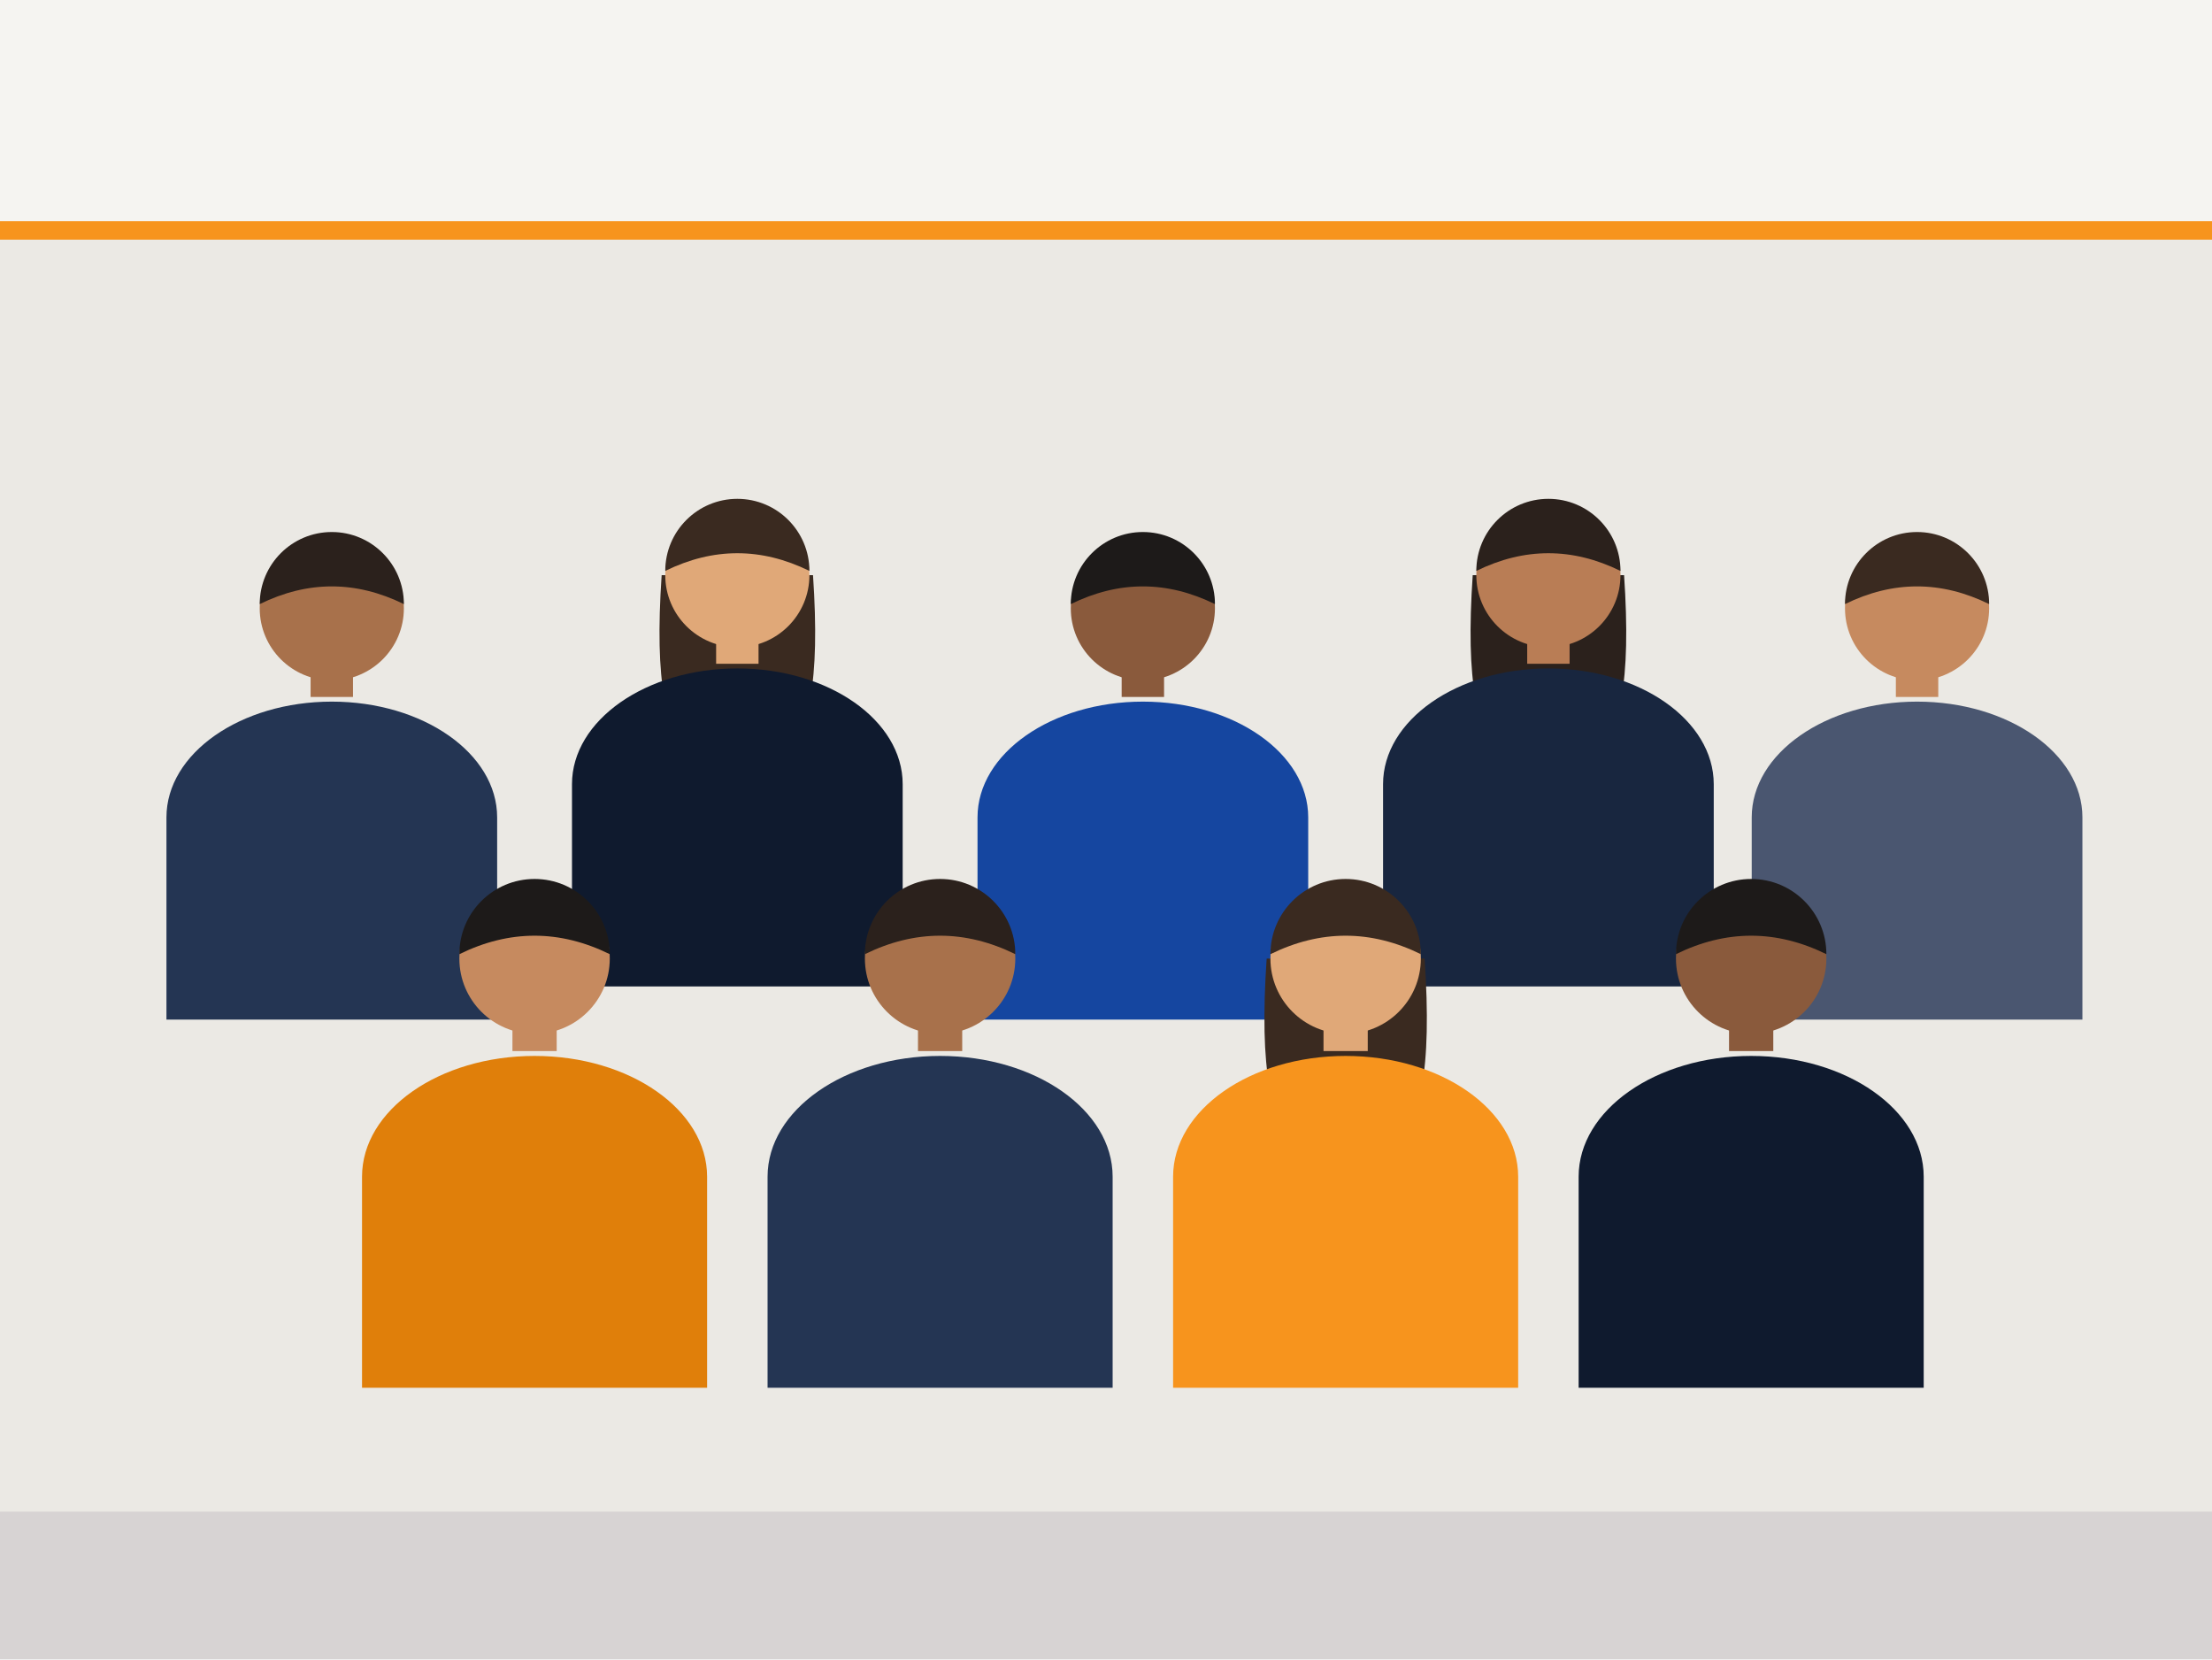
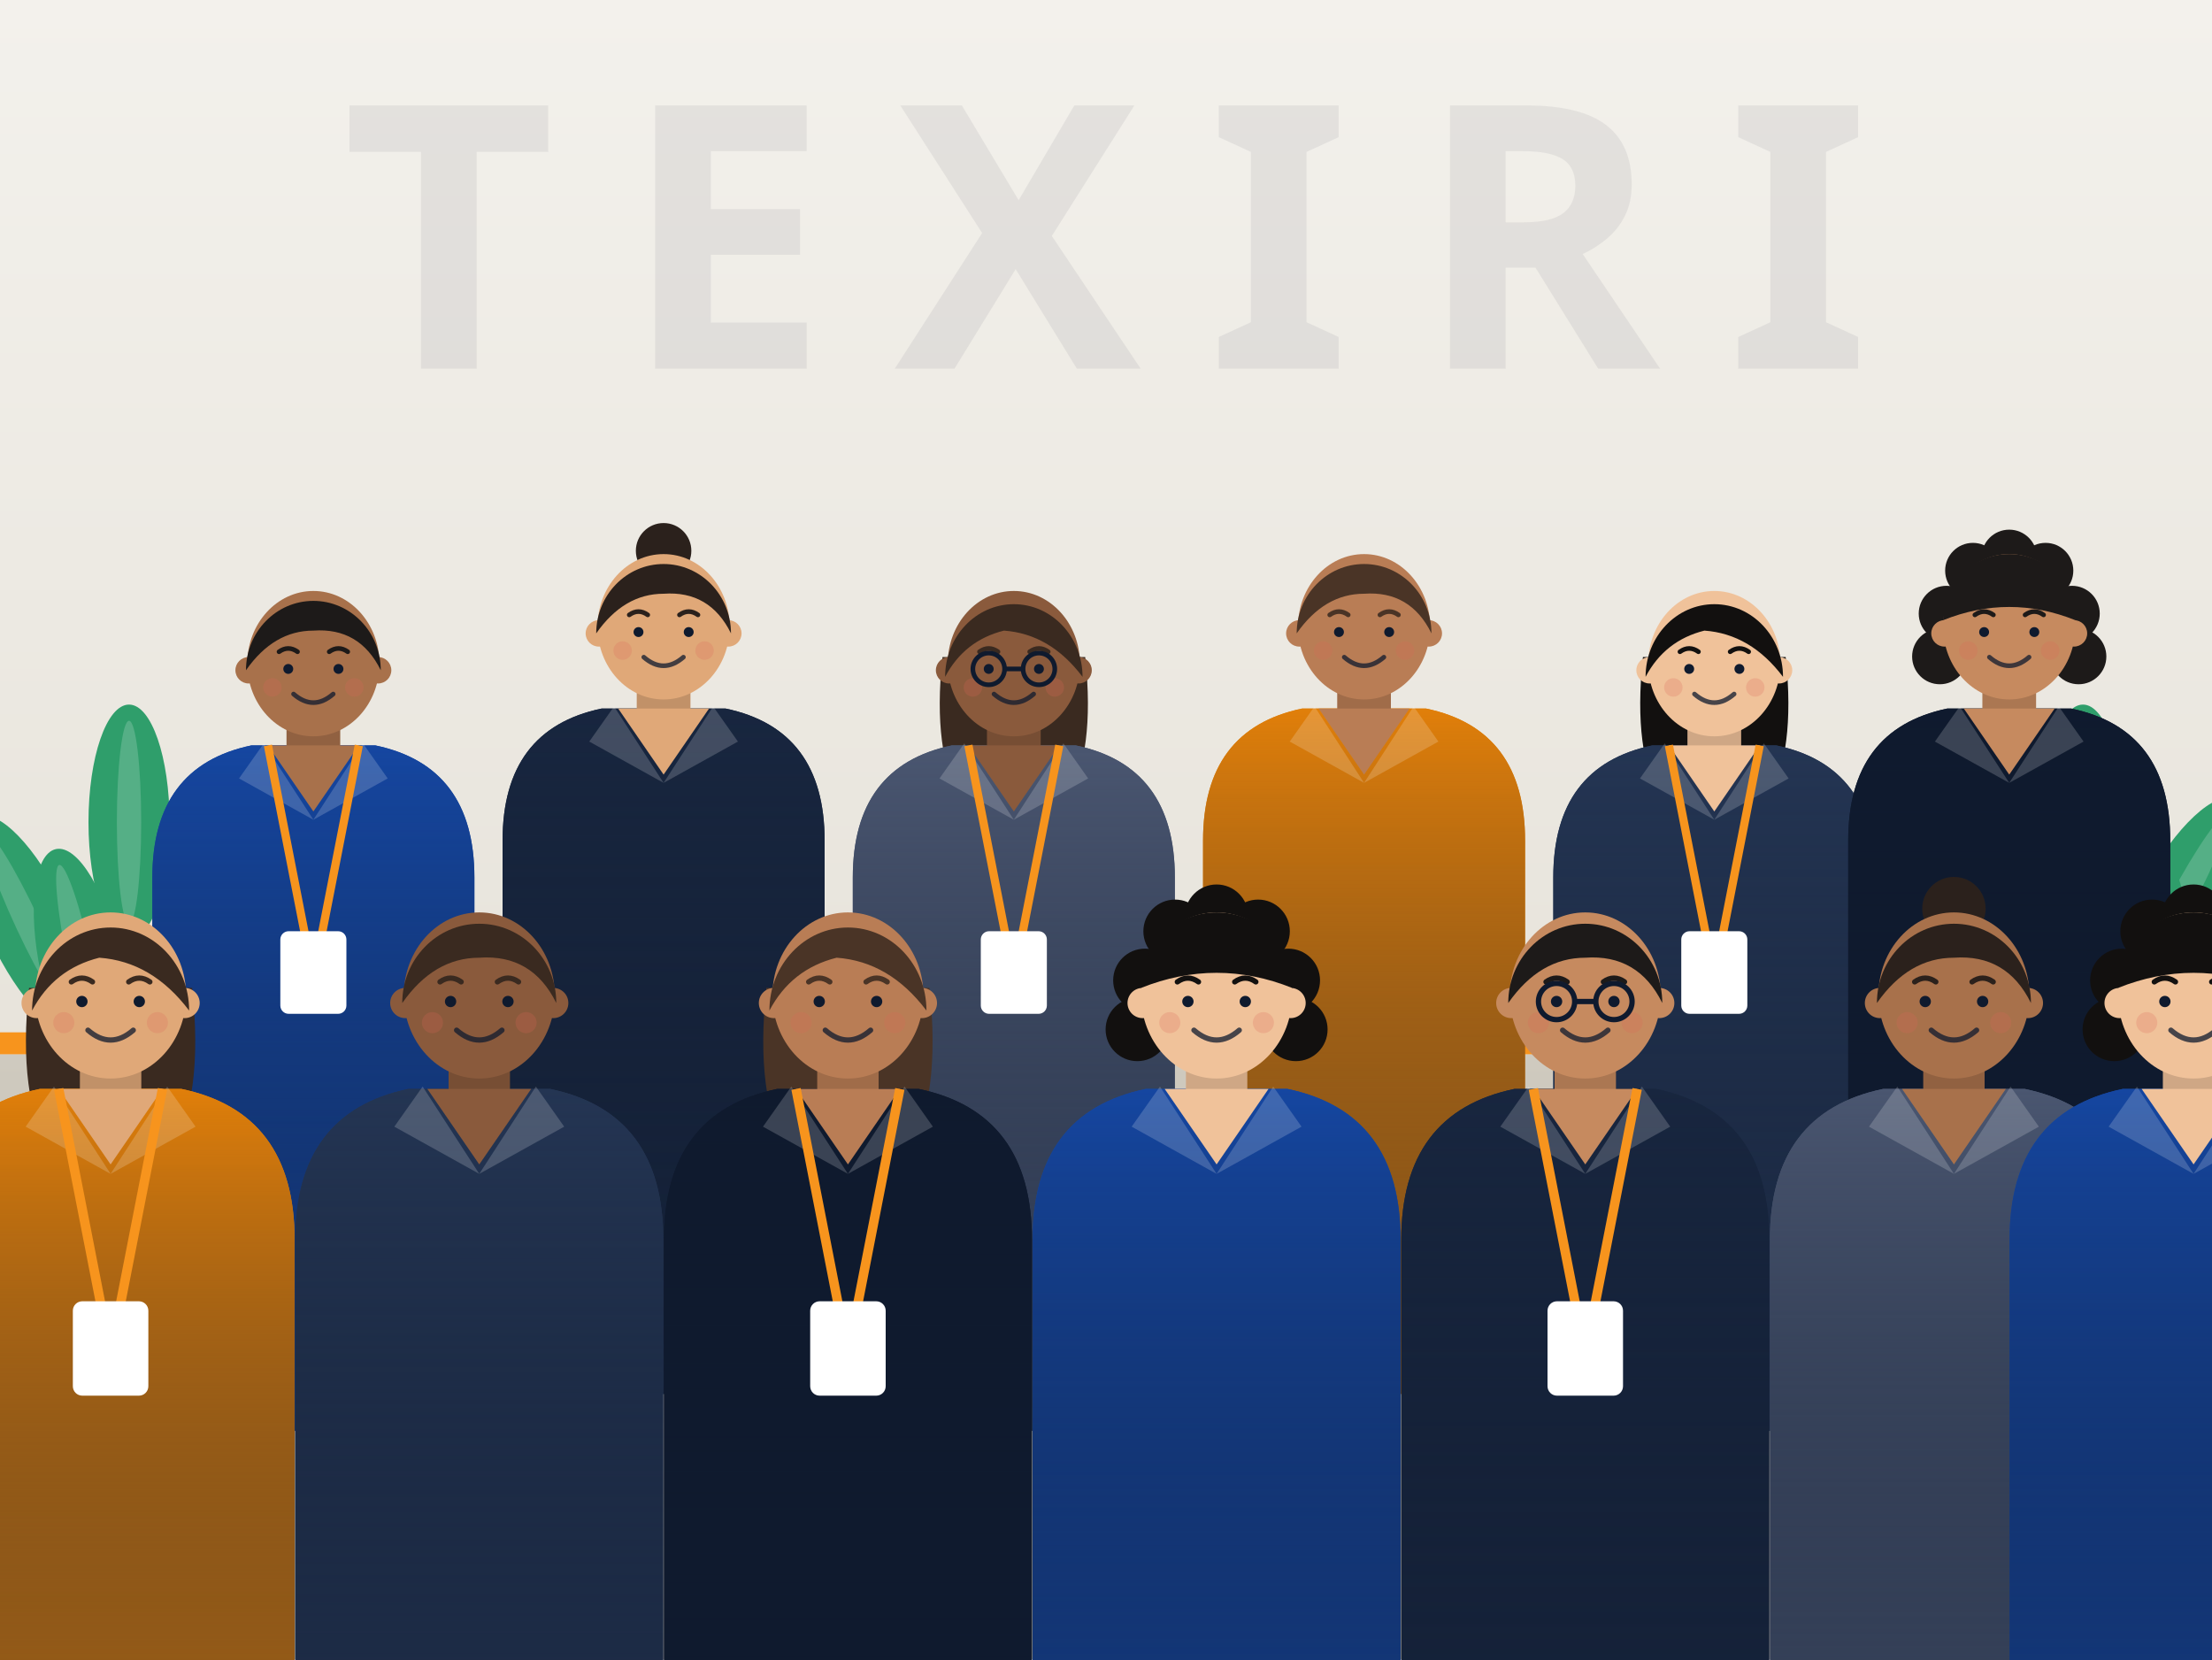
<svg xmlns="http://www.w3.org/2000/svg" viewBox="0 0 1200 900" width="1200" height="900">
-   <rect width="1200" height="900" fill="#ebe9e4" />
-   <rect x="0" y="0" width="1200" height="120" fill="#f5f4f1" />
-   <rect x="0" y="120" width="1200" height="10" fill="#f7941d" />
-   <path d="M90.3,553.1 V443.39 A89.7,62.79 0 0 1 269.7,443.39 V553.1 Z" fill="#243553" />
-   <rect x="168.5" y="357.37" width="23" height="20.7" fill="#a8714b" />
-   <circle cx="180" cy="330" r="39.1" fill="#a8714b" />
-   <path d="M140.9,327.7 A39.1,39.1 0 0 1 219.1,327.7 Q180,308.495 140.9,327.7 Z" fill="#2b211c" />
-   <path d="M358.945,312 Q353.08,398.02 376.54,405.84 L423.46,405.84 Q446.92,398.02 441.055,312 Z" fill="#3a2a20" />
-   <path d="M310.3,535.1 V425.39 A89.7,62.79 0 0 1 489.7,425.39 V535.1 Z" fill="#0f1a2e" />
-   <rect x="388.5" y="339.37" width="23" height="20.7" fill="#e0a878" />
-   <circle cx="400" cy="312" r="39.1" fill="#e0a878" />
-   <path d="M360.9,309.7 A39.1,39.1 0 0 1 439.1,309.7 Q400,290.495 360.9,309.7 Z" fill="#3a2a20" />
-   <path d="M530.3,553.1 V443.39 A89.7,62.79 0 0 1 709.7,443.39 V553.1 Z" fill="#1546a0" />
-   <rect x="608.5" y="357.37" width="23" height="20.7" fill="#8a5a3c" />
-   <circle cx="620" cy="330" r="39.1" fill="#8a5a3c" />
-   <path d="M580.9,327.7 A39.1,39.1 0 0 1 659.1,327.7 Q620,308.495 580.9,327.7 Z" fill="#1d1a19" />
-   <path d="M798.945,312 Q793.08,398.02 816.54,405.84 L863.46,405.84 Q886.92,398.02 881.055,312 Z" fill="#2b211c" />
-   <path d="M750.3,535.1 V425.39 A89.7,62.79 0 0 1 929.7,425.39 V535.1 Z" fill="#18263f" />
-   <rect x="828.5" y="339.37" width="23" height="20.7" fill="#b97d55" />
-   <circle cx="840" cy="312" r="39.1" fill="#b97d55" />
-   <path d="M800.9,309.7 A39.1,39.1 0 0 1 879.1,309.7 Q840,290.495 800.9,309.7 Z" fill="#2b211c" />
-   <path d="M950.3,553.1 V443.39 A89.7,62.79 0 0 1 1129.7,443.39 V553.1 Z" fill="#4a5670" />
-   <rect x="1028.5" y="357.37" width="23" height="20.7" fill="#c68a5f" />
-   <circle cx="1040" cy="330" r="39.1" fill="#c68a5f" />
-   <path d="M1000.9,327.7 A39.1,39.1 0 0 1 1079.1,327.7 Q1040,308.495 1000.9,327.7 Z" fill="#3a2a20" />
-   <path d="M196.4,752.8 V638.32 A93.6,65.52 0 0 1 383.6,638.32 V752.8 Z" fill="#e07f0a" />
-   <rect x="278" y="548.56" width="24" height="21.6" fill="#c68a5f" />
-   <circle cx="290" cy="520" r="40.8" fill="#c68a5f" />
-   <path d="M249.2,517.6 A40.8,40.8 0 0 1 330.8,517.6 Q290,497.56 249.2,517.6 Z" fill="#1d1a19" />
-   <path d="M416.4,752.8 V638.32 A93.6,65.52 0 0 1 603.6,638.32 V752.8 Z" fill="#243553" />
-   <rect x="498" y="548.56" width="24" height="21.6" fill="#a8714b" />
-   <circle cx="510" cy="520" r="40.8" fill="#a8714b" />
-   <path d="M469.2,517.6 A40.8,40.8 0 0 1 550.8,517.6 Q510,497.56 469.2,517.6 Z" fill="#2b211c" />
-   <path d="M687.16,520 Q681.04,609.76 705.52,617.92 L754.48,617.92 Q778.96,609.76 772.84,520 Z" fill="#3a2a20" />
-   <path d="M636.4,752.8 V638.32 A93.6,65.52 0 0 1 823.6,638.32 V752.8 Z" fill="#f7941d" />
-   <rect x="718" y="548.56" width="24" height="21.6" fill="#e0a878" />
-   <circle cx="730" cy="520" r="40.8" fill="#e0a878" />
-   <path d="M689.2,517.6 A40.8,40.8 0 0 1 770.8,517.6 Q730,497.56 689.2,517.6 Z" fill="#3a2a20" />
-   <path d="M856.4,752.8 V638.32 A93.6,65.52 0 0 1 1043.6,638.32 V752.8 Z" fill="#0f1a2e" />
-   <rect x="938" y="548.56" width="24" height="21.6" fill="#8a5a3c" />
-   <circle cx="950" cy="520" r="40.8" fill="#8a5a3c" />
-   <path d="M909.2,517.6 A40.8,40.8 0 0 1 990.8,517.6 Q950,497.56 909.2,517.6 Z" fill="#1d1a19" />
-   <rect x="0" y="820" width="1200" height="80" fill="#d7d3d3" />
+   <defs>
+     <filter id="sh" x="-15%" y="-15%" width="130%" height="140%">
+       <feDropShadow dx="0" dy="12" stdDeviation="14" flood-color="#0f1a2e" flood-opacity="0.2" />
+     </filter>
+     <filter id="sh2" x="-15%" y="-15%" width="130%" height="140%">
+       <feDropShadow dx="0" dy="5" stdDeviation="6" flood-color="#0f1a2e" flood-opacity="0.18" />
+     </filter>
+     <filter id="glow" x="-50%" y="-50%" width="200%" height="200%">
+       <feGaussianBlur stdDeviation="10" />
+     </filter>
+     <linearGradient id="g56" x1="0" y1="0" x2="0" y2="1">
+       <stop offset="0" stop-color="#efece6" />
+       <stop offset="1" stop-color="#e0dcd3" />
+     </linearGradient>
+     <linearGradient id="g57" x1="0" y1="0" x2="0" y2="1">
+       <stop offset="0" stop-color="#f3f1ec" />
+       <stop offset="1" stop-color="#e6e2d9" />
+     </linearGradient>
+     <linearGradient id="g58" x1="0" y1="0" x2="0" y2="1">
+       <stop offset="0" stop-color="#cfcabf" />
+       <stop offset="1" stop-color="#bdb7aa" />
+     </linearGradient>
+     <linearGradient id="g59" x1="0" y1="0" x2="0" y2="1">
+       <stop offset="0" stop-color="#1546a0" />
+       <stop offset="1" stop-color="#1546a0" />
+     </linearGradient>
+     <linearGradient id="g60" x1="0" y1="0" x2="0" y2="1">
+       <stop offset="0" stop-color="#1546a0" />
+       <stop offset="1" stop-color="#0f1a2e" stop-opacity="0.35" />
+     </linearGradient>
+     <linearGradient id="g61" x1="0" y1="0" x2="0" y2="1">
+       <stop offset="0" stop-color="#a8714b" />
+       <stop offset="1" stop-color="#a8714b" />
+     </linearGradient>
+     <linearGradient id="g62" x1="0" y1="0" x2="0" y2="1">
+       <stop offset="0" stop-color="#18263f" />
+       <stop offset="1" stop-color="#18263f" />
+     </linearGradient>
+     <linearGradient id="g63" x1="0" y1="0" x2="0" y2="1">
+       <stop offset="0" stop-color="#18263f" />
+       <stop offset="1" stop-color="#0f1a2e" stop-opacity="0.35" />
+     </linearGradient>
+     <linearGradient id="g64" x1="0" y1="0" x2="0" y2="1">
+       <stop offset="0" stop-color="#e0a878" />
+       <stop offset="1" stop-color="#e0a878" />
+     </linearGradient>
+     <linearGradient id="g65" x1="0" y1="0" x2="0" y2="1">
+       <stop offset="0" stop-color="#4a5670" />
+       <stop offset="1" stop-color="#4a5670" />
+     </linearGradient>
+     <linearGradient id="g66" x1="0" y1="0" x2="0" y2="1">
+       <stop offset="0" stop-color="#4a5670" />
+       <stop offset="1" stop-color="#0f1a2e" stop-opacity="0.35" />
+     </linearGradient>
+     <linearGradient id="g67" x1="0" y1="0" x2="0" y2="1">
+       <stop offset="0" stop-color="#8a5a3c" />
+       <stop offset="1" stop-color="#8a5a3c" />
+     </linearGradient>
+     <linearGradient id="g68" x1="0" y1="0" x2="0" y2="1">
+       <stop offset="0" stop-color="#e07f0a" />
+       <stop offset="1" stop-color="#e07f0a" />
+     </linearGradient>
+     <linearGradient id="g69" x1="0" y1="0" x2="0" y2="1">
+       <stop offset="0" stop-color="#e07f0a" />
+       <stop offset="1" stop-color="#0f1a2e" stop-opacity="0.35" />
+     </linearGradient>
+     <linearGradient id="g70" x1="0" y1="0" x2="0" y2="1">
+       <stop offset="0" stop-color="#b97d55" />
+       <stop offset="1" stop-color="#b97d55" />
+     </linearGradient>
+     <linearGradient id="g71" x1="0" y1="0" x2="0" y2="1">
+       <stop offset="0" stop-color="#243553" />
+       <stop offset="1" stop-color="#243553" />
+     </linearGradient>
+     <linearGradient id="g72" x1="0" y1="0" x2="0" y2="1">
+       <stop offset="0" stop-color="#243553" />
+       <stop offset="1" stop-color="#0f1a2e" stop-opacity="0.35" />
+     </linearGradient>
+     <linearGradient id="g73" x1="0" y1="0" x2="0" y2="1">
+       <stop offset="0" stop-color="#f0c29a" />
+       <stop offset="1" stop-color="#f0c29a" />
+     </linearGradient>
+     <linearGradient id="g74" x1="0" y1="0" x2="0" y2="1">
+       <stop offset="0" stop-color="#0f1a2e" />
+       <stop offset="1" stop-color="#0f1a2e" />
+     </linearGradient>
+     <linearGradient id="g75" x1="0" y1="0" x2="0" y2="1">
+       <stop offset="0" stop-color="#0f1a2e" />
+       <stop offset="1" stop-color="#0f1a2e" stop-opacity="0.35" />
+     </linearGradient>
+     <linearGradient id="g76" x1="0" y1="0" x2="0" y2="1">
+       <stop offset="0" stop-color="#c68a5f" />
+       <stop offset="1" stop-color="#c68a5f" />
+     </linearGradient>
+     <linearGradient id="g77" x1="0" y1="0" x2="0" y2="1">
+       <stop offset="0" stop-color="#e07f0a" />
+       <stop offset="1" stop-color="#e07f0a" />
+     </linearGradient>
+     <linearGradient id="g78" x1="0" y1="0" x2="0" y2="1">
+       <stop offset="0" stop-color="#e07f0a" />
+       <stop offset="1" stop-color="#0f1a2e" stop-opacity="0.35" />
+     </linearGradient>
+     <linearGradient id="g79" x1="0" y1="0" x2="0" y2="1">
+       <stop offset="0" stop-color="#e0a878" />
+       <stop offset="1" stop-color="#e0a878" />
+     </linearGradient>
+     <linearGradient id="g80" x1="0" y1="0" x2="0" y2="1">
+       <stop offset="0" stop-color="#243553" />
+       <stop offset="1" stop-color="#243553" />
+     </linearGradient>
+     <linearGradient id="g81" x1="0" y1="0" x2="0" y2="1">
+       <stop offset="0" stop-color="#243553" />
+       <stop offset="1" stop-color="#0f1a2e" stop-opacity="0.35" />
+     </linearGradient>
+     <linearGradient id="g82" x1="0" y1="0" x2="0" y2="1">
+       <stop offset="0" stop-color="#8a5a3c" />
+       <stop offset="1" stop-color="#8a5a3c" />
+     </linearGradient>
+     <linearGradient id="g83" x1="0" y1="0" x2="0" y2="1">
+       <stop offset="0" stop-color="#0f1a2e" />
+       <stop offset="1" stop-color="#0f1a2e" />
+     </linearGradient>
+     <linearGradient id="g84" x1="0" y1="0" x2="0" y2="1">
+       <stop offset="0" stop-color="#0f1a2e" />
+       <stop offset="1" stop-color="#0f1a2e" stop-opacity="0.35" />
+     </linearGradient>
+     <linearGradient id="g85" x1="0" y1="0" x2="0" y2="1">
+       <stop offset="0" stop-color="#b97d55" />
+       <stop offset="1" stop-color="#b97d55" />
+     </linearGradient>
+     <linearGradient id="g86" x1="0" y1="0" x2="0" y2="1">
+       <stop offset="0" stop-color="#1546a0" />
+       <stop offset="1" stop-color="#1546a0" />
+     </linearGradient>
+     <linearGradient id="g87" x1="0" y1="0" x2="0" y2="1">
+       <stop offset="0" stop-color="#1546a0" />
+       <stop offset="1" stop-color="#0f1a2e" stop-opacity="0.35" />
+     </linearGradient>
+     <linearGradient id="g88" x1="0" y1="0" x2="0" y2="1">
+       <stop offset="0" stop-color="#f0c29a" />
+       <stop offset="1" stop-color="#f0c29a" />
+     </linearGradient>
+     <linearGradient id="g89" x1="0" y1="0" x2="0" y2="1">
+       <stop offset="0" stop-color="#18263f" />
+       <stop offset="1" stop-color="#18263f" />
+     </linearGradient>
+     <linearGradient id="g90" x1="0" y1="0" x2="0" y2="1">
+       <stop offset="0" stop-color="#18263f" />
+       <stop offset="1" stop-color="#0f1a2e" stop-opacity="0.35" />
+     </linearGradient>
+     <linearGradient id="g91" x1="0" y1="0" x2="0" y2="1">
+       <stop offset="0" stop-color="#c68a5f" />
+       <stop offset="1" stop-color="#c68a5f" />
+     </linearGradient>
+     <linearGradient id="g92" x1="0" y1="0" x2="0" y2="1">
+       <stop offset="0" stop-color="#4a5670" />
+       <stop offset="1" stop-color="#4a5670" />
+     </linearGradient>
+     <linearGradient id="g93" x1="0" y1="0" x2="0" y2="1">
+       <stop offset="0" stop-color="#4a5670" />
+       <stop offset="1" stop-color="#0f1a2e" stop-opacity="0.35" />
+     </linearGradient>
+     <linearGradient id="g94" x1="0" y1="0" x2="0" y2="1">
+       <stop offset="0" stop-color="#a8714b" />
+       <stop offset="1" stop-color="#a8714b" />
+     </linearGradient>
+     <linearGradient id="g95" x1="0" y1="0" x2="0" y2="1">
+       <stop offset="0" stop-color="#1546a0" />
+       <stop offset="1" stop-color="#1546a0" />
+     </linearGradient>
+     <linearGradient id="g96" x1="0" y1="0" x2="0" y2="1">
+       <stop offset="0" stop-color="#1546a0" />
+       <stop offset="1" stop-color="#0f1a2e" stop-opacity="0.35" />
+     </linearGradient>
+     <linearGradient id="g97" x1="0" y1="0" x2="0" y2="1">
+       <stop offset="0" stop-color="#f0c29a" />
+       <stop offset="1" stop-color="#f0c29a" />
+     </linearGradient>
+   </defs>
+   <rect width="1200" height="900" fill="url(#g56)" />
+   <rect x="0" y="0" width="1200" height="640" fill="url(#g57)" />
+   <rect x="0" y="560" width="1200" height="12" fill="#f7941d" />
+   <text x="600" y="200" fill="rgba(15,26,46,0.07)" font-size="200" font-weight="800" font-family="Archivo, 'Segoe UI', system-ui, -apple-system, sans-serif" text-anchor="middle" letter-spacing="36">TEXIRI</text>
+   <path d="M30.4,600 h79.2 l-8 77 h-61.6 Z" fill="#f7941d" />
+   <ellipse cx="15" cy="501" rx="22" ry="63.8" transform="rotate(-25 15 501)" fill="#2f9e6b" />
+   <ellipse cx="15" cy="501" rx="6.6" ry="55" transform="rotate(-25 15 501)" fill="rgba(255,255,255,0.18)" />
+   <ellipse cx="70" cy="446" rx="22" ry="63.8" transform="rotate(0 70 446)" fill="#2f9e6b" />
+   <ellipse cx="70" cy="446" rx="6.6" ry="55" transform="rotate(0 70 446)" fill="rgba(255,255,255,0.18)" />
+   <ellipse cx="122.8" cy="490" rx="22" ry="63.8" transform="rotate(28 122.8 490)" fill="#2f9e6b" />
+   <ellipse cx="122.8" cy="490" rx="6.6" ry="55" transform="rotate(28 122.8 490)" fill="rgba(255,255,255,0.18)" />
+   <ellipse cx="43.6" cy="523" rx="22" ry="63.8" transform="rotate(-12 43.6 523)" fill="#2f9e6b" />
+   <ellipse cx="43.6" cy="523" rx="6.6" ry="55" transform="rotate(-12 43.6 523)" fill="rgba(255,255,255,0.18)" />
+   <ellipse cx="98.6" cy="529.6" rx="22" ry="63.8" transform="rotate(14 98.6 529.6)" fill="#2f9e6b" />
+   <ellipse cx="98.6" cy="529.6" rx="6.6" ry="55" transform="rotate(14 98.6 529.6)" fill="rgba(255,255,255,0.18)" />
+   <path d="M1090.4,600 h79.2 l-8 77 h-61.6 Z" fill="#243553" />
+   <ellipse cx="1075" cy="501" rx="22" ry="63.8" transform="rotate(-25 1075 501)" fill="#2f9e6b" />
+   <ellipse cx="1075" cy="501" rx="6.6" ry="55" transform="rotate(-25 1075 501)" fill="rgba(255,255,255,0.18)" />
+   <ellipse cx="1130" cy="446" rx="22" ry="63.8" transform="rotate(0 1130 446)" fill="#2f9e6b" />
+   <ellipse cx="1130" cy="446" rx="6.6" ry="55" transform="rotate(0 1130 446)" fill="rgba(255,255,255,0.18)" />
+   <ellipse cx="1182.8" cy="490" rx="22" ry="63.8" transform="rotate(28 1182.8 490)" fill="#2f9e6b" />
+   <ellipse cx="1182.8" cy="490" rx="6.6" ry="55" transform="rotate(28 1182.8 490)" fill="rgba(255,255,255,0.18)" />
+   <ellipse cx="1103.6" cy="523" rx="22" ry="63.8" transform="rotate(-12 1103.6 523)" fill="#2f9e6b" />
+   <ellipse cx="1103.6" cy="523" rx="6.6" ry="55" transform="rotate(-12 1103.6 523)" fill="rgba(255,255,255,0.18)" />
+   <ellipse cx="1158.6" cy="529.6" rx="22" ry="63.8" transform="rotate(14 1158.6 529.6)" fill="#2f9e6b" />
+   <ellipse cx="1158.6" cy="529.6" rx="6.6" ry="55" transform="rotate(14 1158.6 529.6)" fill="rgba(255,255,255,0.18)" />
+   <rect x="0" y="572" width="1200" height="328" fill="url(#g58)" />
+   <path d="M82.64,776.192 V476.032 Q82.64,415.552 136.4,404.352 L203.6,404.352 Q257.36,415.552 257.36,476.032 V776.192 Z" fill="url(#g59)" />
+   <path d="M82.64,776.192 V476.032 Q82.64,415.552 136.4,404.352 L203.6,404.352 Q257.36,415.552 257.36,476.032 V776.192 Z" fill="url(#g60)" />
+   <path d="M155.44,381.504 h29.12 v34.048 q-14.56,15.68 -29.12,0 Z" fill="#a8714b" />
+   <path d="M155.44,392.256 h29.12 v12.544 q-14.56,11.2 -29.12,0 Z" fill="rgba(0,0,0,0.14)" />
+   <circle cx="134.877" cy="363.584" r="7.168" fill="#a8714b" />
+   <circle cx="205.123" cy="363.584" r="7.168" fill="#a8714b" />
+   <ellipse cx="170" cy="360" rx="35.84" ry="39.424" fill="url(#g61)" />
+   <path d="M133.443,363.584 A36.557,37.632 0 0 1 206.557,363.584 Q195.088,340.288 170,342.08 Q148.496,342.08 133.443,363.584 Z" fill="#1d1a19" />
+   <path d="M145.36,404.352 L170,440.192 L194.64,404.352 Z" fill="#a8714b" />
+   <path d="M143.12,403.232 L170,444.672 L129.68,422.272 Z M196.88,403.232 L170,444.672 L210.32,422.272 Z" fill="rgba(255,255,255,0.18)" />
+   <circle cx="156.381" cy="362.867" r="2.688" fill="#0f1a2e" />
+   <circle cx="183.619" cy="362.867" r="2.688" fill="#0f1a2e" />
+   <path d="M151.363,353.549 q5.018,-3.584 10.035,0 M178.602,353.549 q5.018,-3.584 10.035,0" fill="none" stroke="#1d1a19" stroke-width="2.509" stroke-linecap="round" />
+   <path d="M159.248,376.486 q10.752,9.318 21.504,0" fill="none" stroke="#0f1a2e" stroke-width="2.509" stroke-linecap="round" opacity="0.75" />
+   <circle cx="147.779" cy="372.902" r="5.018" fill="rgba(220,100,90,0.22)" />
+   <circle cx="192.221" cy="372.902" r="5.018" fill="rgba(220,100,90,0.22)" />
+   <path d="M145.36,404.352 L165.52,507.392 M194.64,404.352 L174.48,507.392" stroke="#f7941d" stroke-width="4.48" fill="none" />
+   <rect x="152.08" y="505.152" width="35.84" height="44.8" rx="4.48" fill="#ffffff" />
+   <circle cx="360" cy="298.784" r="15.053" fill="#2b211c" />
+   <path d="M272.64,756.192 V456.032 Q272.64,395.552 326.4,384.352 L393.6,384.352 Q447.36,395.552 447.36,456.032 V756.192 Z" fill="url(#g62)" />
+   <path d="M272.64,756.192 V456.032 Q272.64,395.552 326.4,384.352 L393.6,384.352 Q447.36,395.552 447.36,456.032 V756.192 Z" fill="url(#g63)" />
+   <path d="M345.44,361.504 h29.12 v34.048 q-14.56,15.68 -29.12,0 Z" fill="#e0a878" />
+   <path d="M345.44,372.256 h29.12 v12.544 q-14.56,11.2 -29.12,0 Z" fill="rgba(0,0,0,0.14)" />
+   <circle cx="324.877" cy="343.584" r="7.168" fill="#e0a878" />
+   <circle cx="395.123" cy="343.584" r="7.168" fill="#e0a878" />
+   <ellipse cx="360" cy="340" rx="35.84" ry="39.424" fill="url(#g64)" />
+   <path d="M323.443,343.584 A36.557,37.632 0 0 1 396.557,343.584 Q385.088,320.288 360,322.08 Q338.496,322.08 323.443,343.584 Z" fill="#2b211c" />
+   <path d="M335.36,384.352 L360,420.192 L384.64,384.352 Z" fill="#e0a878" />
+   <path d="M333.12,383.232 L360,424.672 L319.68,402.272 Z M386.88,383.232 L360,424.672 L400.32,402.272 Z" fill="rgba(255,255,255,0.18)" />
+   <circle cx="346.381" cy="342.867" r="2.688" fill="#0f1a2e" />
+   <circle cx="373.619" cy="342.867" r="2.688" fill="#0f1a2e" />
+   <path d="M341.363,333.549 q5.018,-3.584 10.035,0 M368.602,333.549 q5.018,-3.584 10.035,0" fill="none" stroke="#2b211c" stroke-width="2.509" stroke-linecap="round" />
+   <path d="M349.248,356.486 q10.752,9.318 21.504,0" fill="none" stroke="#0f1a2e" stroke-width="2.509" stroke-linecap="round" opacity="0.75" />
+   <circle cx="337.779" cy="352.902" r="5.018" fill="rgba(220,100,90,0.22)" />
+   <circle cx="382.221" cy="352.902" r="5.018" fill="rgba(220,100,90,0.22)" />
+   <path d="M511.293,356.416 C503.408,428.096 528.496,453.184 550,449.6 C571.504,453.184 596.592,428.096 588.707,356.416 Z" fill="#3a2a20" />
+   <path d="M462.64,776.192 V476.032 Q462.64,415.552 516.4,404.352 L583.6,404.352 Q637.36,415.552 637.36,476.032 V776.192 Z" fill="url(#g65)" />
+   <path d="M462.64,776.192 V476.032 Q462.64,415.552 516.4,404.352 L583.6,404.352 Q637.36,415.552 637.36,476.032 V776.192 Z" fill="url(#g66)" />
+   <path d="M535.44,381.504 h29.12 v34.048 q-14.56,15.68 -29.12,0 Z" fill="#8a5a3c" />
+   <path d="M535.44,392.256 h29.12 v12.544 q-14.56,11.2 -29.12,0 Z" fill="rgba(0,0,0,0.14)" />
+   <circle cx="514.877" cy="363.584" r="7.168" fill="#8a5a3c" />
+   <circle cx="585.123" cy="363.584" r="7.168" fill="#8a5a3c" />
+   <ellipse cx="550" cy="360" rx="35.84" ry="39.424" fill="url(#g67)" />
+   <path d="M512.726,367.168 A37.274,39.424 0 0 1 587.274,367.168 Q569.712,343.872 544.624,342.08 Q523.12,347.456 512.726,367.168 Z" fill="#3a2a20" />
+   <path d="M525.36,404.352 L550,440.192 L574.64,404.352 Z" fill="#8a5a3c" />
+   <path d="M523.12,403.232 L550,444.672 L509.68,422.272 Z M576.88,403.232 L550,444.672 L590.32,422.272 Z" fill="rgba(255,255,255,0.18)" />
+   <circle cx="536.381" cy="362.867" r="2.688" fill="#0f1a2e" />
+   <circle cx="563.619" cy="362.867" r="2.688" fill="#0f1a2e" />
+   <path d="M531.363,353.549 q5.018,-3.584 10.035,0 M558.602,353.549 q5.018,-3.584 10.035,0" fill="none" stroke="#3a2a20" stroke-width="2.509" stroke-linecap="round" />
+   <path d="M539.248,376.486 q10.752,9.318 21.504,0" fill="none" stroke="#0f1a2e" stroke-width="2.509" stroke-linecap="round" opacity="0.75" />
+   <circle cx="527.779" cy="372.902" r="5.018" fill="rgba(220,100,90,0.22)" />
+   <circle cx="572.221" cy="372.902" r="5.018" fill="rgba(220,100,90,0.22)" />
+   <g fill="none" stroke="#0f1a2e" stroke-width="2.509">
+     <circle cx="536.381" cy="362.867" r="8.602" />
+     <circle cx="563.619" cy="362.867" r="8.602" />
+     <line x1="544.982" y1="362.867" x2="555.018" y2="362.867" />
+   </g>
+   <path d="M525.36,404.352 L545.52,507.392 M574.64,404.352 L554.48,507.392" stroke="#f7941d" stroke-width="4.48" fill="none" />
+   <rect x="532.08" y="505.152" width="35.84" height="44.8" rx="4.48" fill="#ffffff" />
+   <path d="M652.64,756.192 V456.032 Q652.64,395.552 706.4,384.352 L773.6,384.352 Q827.36,395.552 827.36,456.032 V756.192 Z" fill="url(#g68)" />
+   <path d="M652.64,756.192 V456.032 Q652.64,395.552 706.4,384.352 L773.6,384.352 Q827.36,395.552 827.36,456.032 V756.192 Z" fill="url(#g69)" />
+   <path d="M725.44,361.504 h29.12 v34.048 q-14.56,15.68 -29.12,0 Z" fill="#b97d55" />
+   <path d="M725.44,372.256 h29.12 v12.544 q-14.56,11.2 -29.12,0 Z" fill="rgba(0,0,0,0.14)" />
+   <circle cx="704.877" cy="343.584" r="7.168" fill="#b97d55" />
+   <circle cx="775.123" cy="343.584" r="7.168" fill="#b97d55" />
+   <ellipse cx="740" cy="340" rx="35.84" ry="39.424" fill="url(#g70)" />
+   <path d="M703.443,343.584 A36.557,37.632 0 0 1 776.557,343.584 Q765.088,320.288 740,322.08 Q718.496,322.08 703.443,343.584 Z" fill="#4a3426" />
+   <path d="M715.36,384.352 L740,420.192 L764.64,384.352 Z" fill="#b97d55" />
+   <path d="M713.12,383.232 L740,424.672 L699.68,402.272 Z M766.88,383.232 L740,424.672 L780.32,402.272 Z" fill="rgba(255,255,255,0.18)" />
+   <circle cx="726.381" cy="342.867" r="2.688" fill="#0f1a2e" />
+   <circle cx="753.619" cy="342.867" r="2.688" fill="#0f1a2e" />
+   <path d="M721.363,333.549 q5.018,-3.584 10.035,0 M748.602,333.549 q5.018,-3.584 10.035,0" fill="none" stroke="#4a3426" stroke-width="2.509" stroke-linecap="round" />
+   <path d="M729.248,356.486 q10.752,9.318 21.504,0" fill="none" stroke="#0f1a2e" stroke-width="2.509" stroke-linecap="round" opacity="0.75" />
+   <circle cx="717.779" cy="352.902" r="5.018" fill="rgba(220,100,90,0.22)" />
+   <circle cx="762.221" cy="352.902" r="5.018" fill="rgba(220,100,90,0.22)" />
+   <path d="M891.293,356.416 C883.408,428.096 908.496,453.184 930,449.6 C951.504,453.184 976.592,428.096 968.707,356.416 Z" fill="#12100f" />
+   <path d="M842.64,776.192 V476.032 Q842.64,415.552 896.4,404.352 L963.6,404.352 Q1017.36,415.552 1017.36,476.032 V776.192 Z" fill="url(#g71)" />
+   <path d="M842.64,776.192 V476.032 Q842.64,415.552 896.4,404.352 L963.6,404.352 Q1017.36,415.552 1017.36,476.032 V776.192 Z" fill="url(#g72)" />
+   <path d="M915.44,381.504 h29.12 v34.048 q-14.56,15.68 -29.12,0 Z" fill="#f0c29a" />
+   <path d="M915.44,392.256 h29.12 v12.544 q-14.56,11.2 -29.12,0 Z" fill="rgba(0,0,0,0.14)" />
+   <circle cx="894.877" cy="363.584" r="7.168" fill="#f0c29a" />
+   <circle cx="965.123" cy="363.584" r="7.168" fill="#f0c29a" />
+   <ellipse cx="930" cy="360" rx="35.84" ry="39.424" fill="url(#g73)" />
+   <path d="M892.726,367.168 A37.274,39.424 0 0 1 967.274,367.168 Q949.712,343.872 924.624,342.08 Q903.12,347.456 892.726,367.168 Z" fill="#12100f" />
+   <path d="M905.36,404.352 L930,440.192 L954.64,404.352 Z" fill="#f0c29a" />
+   <path d="M903.12,403.232 L930,444.672 L889.68,422.272 Z M956.88,403.232 L930,444.672 L970.32,422.272 Z" fill="rgba(255,255,255,0.18)" />
+   <circle cx="916.381" cy="362.867" r="2.688" fill="#0f1a2e" />
+   <circle cx="943.619" cy="362.867" r="2.688" fill="#0f1a2e" />
+   <path d="M911.363,353.549 q5.018,-3.584 10.035,0 M938.602,353.549 q5.018,-3.584 10.035,0" fill="none" stroke="#12100f" stroke-width="2.509" stroke-linecap="round" />
+   <path d="M919.248,376.486 q10.752,9.318 21.504,0" fill="none" stroke="#0f1a2e" stroke-width="2.509" stroke-linecap="round" opacity="0.75" />
+   <circle cx="907.779" cy="372.902" r="5.018" fill="rgba(220,100,90,0.22)" />
+   <circle cx="952.221" cy="372.902" r="5.018" fill="rgba(220,100,90,0.22)" />
+   <path d="M905.36,404.352 L925.52,507.392 M954.64,404.352 L934.48,507.392" stroke="#f7941d" stroke-width="4.48" fill="none" />
+   <rect x="912.08" y="505.152" width="35.84" height="44.8" rx="4.48" fill="#ffffff" />
+   <circle cx="1055.952" cy="332.832" r="15.053" fill="#1d1a19" />
+   <circle cx="1052.368" cy="356.128" r="15.053" fill="#1d1a19" />
+   <circle cx="1124.048" cy="332.832" r="15.053" fill="#1d1a19" />
+   <circle cx="1127.632" cy="356.128" r="15.053" fill="#1d1a19" />
+   <circle cx="1070.288" cy="309.536" r="15.053" fill="#1d1a19" />
+   <circle cx="1109.712" cy="309.536" r="15.053" fill="#1d1a19" />
+   <circle cx="1090" cy="302.368" r="15.053" fill="#1d1a19" />
+   <path d="M1002.64,756.192 V456.032 Q1002.64,395.552 1056.4,384.352 L1123.6,384.352 Q1177.36,395.552 1177.36,456.032 V756.192 Z" fill="url(#g74)" />
+   <path d="M1002.64,756.192 V456.032 Q1002.64,395.552 1056.4,384.352 L1123.6,384.352 Q1177.36,395.552 1177.36,456.032 V756.192 Z" fill="url(#g75)" />
+   <path d="M1075.44,361.504 h29.12 v34.048 q-14.56,15.68 -29.12,0 Z" fill="#c68a5f" />
+   <path d="M1075.44,372.256 h29.12 v12.544 q-14.56,11.2 -29.12,0 Z" fill="rgba(0,0,0,0.14)" />
+   <circle cx="1054.877" cy="343.584" r="7.168" fill="#c68a5f" />
+   <circle cx="1125.123" cy="343.584" r="7.168" fill="#c68a5f" />
+   <ellipse cx="1090" cy="340" rx="35.84" ry="39.424" fill="url(#g76)" />
+   <path d="M1054.16,336.416 A35.84,35.84 0 0 1 1125.84,336.416 Q1090,322.08 1054.16,336.416 Z" fill="#1d1a19" />
+   <path d="M1065.36,384.352 L1090,420.192 L1114.64,384.352 Z" fill="#c68a5f" />
+   <path d="M1063.12,383.232 L1090,424.672 L1049.68,402.272 Z M1116.88,383.232 L1090,424.672 L1130.32,402.272 Z" fill="rgba(255,255,255,0.18)" />
+   <circle cx="1076.381" cy="342.867" r="2.688" fill="#0f1a2e" />
+   <circle cx="1103.619" cy="342.867" r="2.688" fill="#0f1a2e" />
+   <path d="M1071.363,333.549 q5.018,-3.584 10.035,0 M1098.602,333.549 q5.018,-3.584 10.035,0" fill="none" stroke="#1d1a19" stroke-width="2.509" stroke-linecap="round" />
+   <path d="M1079.248,356.486 q10.752,9.318 21.504,0" fill="none" stroke="#0f1a2e" stroke-width="2.509" stroke-linecap="round" opacity="0.75" />
+   <circle cx="1067.779" cy="352.902" r="5.018" fill="rgba(220,100,90,0.22)" />
+   <circle cx="1112.221" cy="352.902" r="5.018" fill="rgba(220,100,90,0.22)" />
+   <path d="M15.763,535.904 C6.752,617.824 35.424,646.496 60,642.4 C84.576,646.496 113.248,617.824 104.237,535.904 Z" fill="#3a2a20" />
+   <path d="M-39.84,926.048 V672.608 Q-39.84,603.488 21.6,590.688 L98.4,590.688 Q159.84,603.488 159.84,672.608 V926.048 Z" fill="url(#g77)" />
+   <path d="M-39.84,926.048 V672.608 Q-39.84,603.488 21.6,590.688 L98.4,590.688 Q159.84,603.488 159.84,672.608 V926.048 Z" fill="url(#g78)" />
+   <path d="M43.36,564.576 h33.28 v38.912 q-16.64,17.92 -33.28,0 Z" fill="#e0a878" />
+   <path d="M43.36,576.864 h33.28 v14.336 q-16.64,12.8 -33.28,0 Z" fill="rgba(0,0,0,0.14)" />
+   <circle cx="19.859" cy="544.096" r="8.192" fill="#e0a878" />
+   <circle cx="100.141" cy="544.096" r="8.192" fill="#e0a878" />
+   <ellipse cx="60" cy="540" rx="40.96" ry="45.056" fill="url(#g79)" />
+   <path d="M17.402,548.192 A42.598,45.056 0 0 1 102.598,548.192 Q82.528,521.568 53.856,519.52 Q29.28,525.664 17.402,548.192 Z" fill="#3a2a20" />
+   <path d="M31.84,590.688 L60,631.648 L88.16,590.688 Z" fill="#e0a878" />
+   <path d="M29.28,589.408 L60,636.768 L13.92,611.168 Z M90.72,589.408 L60,636.768 L106.08,611.168 Z" fill="rgba(255,255,255,0.18)" />
+   <circle cx="44.435" cy="543.277" r="3.072" fill="#0f1a2e" />
+   <circle cx="75.565" cy="543.277" r="3.072" fill="#0f1a2e" />
+   <path d="M38.701,532.627 q5.734,-4.096 11.469,0 M69.83,532.627 q5.734,-4.096 11.469,0" fill="none" stroke="#3a2a20" stroke-width="2.867" stroke-linecap="round" />
+   <path d="M47.712,558.842 q12.288,10.65 24.576,0" fill="none" stroke="#0f1a2e" stroke-width="2.867" stroke-linecap="round" opacity="0.75" />
+   <circle cx="34.605" cy="554.746" r="5.734" fill="rgba(220,100,90,0.22)" />
+   <circle cx="85.395" cy="554.746" r="5.734" fill="rgba(220,100,90,0.22)" />
+   <path d="M31.84,590.688 L54.88,708.448 M88.16,590.688 L65.12,708.448" stroke="#f7941d" stroke-width="5.12" fill="none" />
+   <rect x="39.52" y="705.888" width="40.96" height="51.2" rx="5.12" fill="#ffffff" />
+   <path d="M160.16,926.048 V672.608 Q160.16,603.488 221.6,590.688 L298.4,590.688 Q359.84,603.488 359.84,672.608 V926.048 Z" fill="url(#g80)" />
+   <path d="M160.16,926.048 V672.608 Q160.16,603.488 221.6,590.688 L298.4,590.688 Q359.84,603.488 359.84,672.608 V926.048 Z" fill="url(#g81)" />
+   <path d="M243.36,564.576 h33.28 v38.912 q-16.64,17.92 -33.28,0 Z" fill="#8a5a3c" />
+   <path d="M243.36,576.864 h33.28 v14.336 q-16.64,12.8 -33.28,0 Z" fill="rgba(0,0,0,0.14)" />
+   <circle cx="219.859" cy="544.096" r="8.192" fill="#8a5a3c" />
+   <circle cx="300.141" cy="544.096" r="8.192" fill="#8a5a3c" />
+   <ellipse cx="260" cy="540" rx="40.96" ry="45.056" fill="url(#g82)" />
+   <path d="M218.221,544.096 A41.779,43.008 0 0 1 301.779,544.096 Q288.672,517.472 260,519.52 Q235.424,519.52 218.221,544.096 Z" fill="#3a2a20" />
+   <path d="M231.84,590.688 L260,631.648 L288.16,590.688 Z" fill="#8a5a3c" />
+   <path d="M229.28,589.408 L260,636.768 L213.92,611.168 Z M290.72,589.408 L260,636.768 L306.08,611.168 Z" fill="rgba(255,255,255,0.18)" />
+   <circle cx="244.435" cy="543.277" r="3.072" fill="#0f1a2e" />
+   <circle cx="275.565" cy="543.277" r="3.072" fill="#0f1a2e" />
+   <path d="M238.701,532.627 q5.734,-4.096 11.469,0 M269.83,532.627 q5.734,-4.096 11.469,0" fill="none" stroke="#3a2a20" stroke-width="2.867" stroke-linecap="round" />
+   <path d="M247.712,558.842 q12.288,10.65 24.576,0" fill="none" stroke="#0f1a2e" stroke-width="2.867" stroke-linecap="round" opacity="0.75" />
+   <circle cx="234.605" cy="554.746" r="5.734" fill="rgba(220,100,90,0.22)" />
+   <circle cx="285.395" cy="554.746" r="5.734" fill="rgba(220,100,90,0.22)" />
+   <path d="M415.763,535.904 C406.752,617.824 435.424,646.496 460,642.4 C484.576,646.496 513.248,617.824 504.237,535.904 Z" fill="#4a3426" />
+   <path d="M360.16,926.048 V672.608 Q360.16,603.488 421.6,590.688 L498.4,590.688 Q559.84,603.488 559.84,672.608 V926.048 Z" fill="url(#g83)" />
+   <path d="M360.16,926.048 V672.608 Q360.16,603.488 421.6,590.688 L498.4,590.688 Q559.84,603.488 559.84,672.608 V926.048 Z" fill="url(#g84)" />
+   <path d="M443.36,564.576 h33.28 v38.912 q-16.64,17.92 -33.28,0 Z" fill="#b97d55" />
+   <path d="M443.36,576.864 h33.28 v14.336 q-16.64,12.8 -33.28,0 Z" fill="rgba(0,0,0,0.14)" />
+   <circle cx="419.859" cy="544.096" r="8.192" fill="#b97d55" />
+   <circle cx="500.141" cy="544.096" r="8.192" fill="#b97d55" />
+   <ellipse cx="460" cy="540" rx="40.96" ry="45.056" fill="url(#g85)" />
+   <path d="M417.402,548.192 A42.598,45.056 0 0 1 502.598,548.192 Q482.528,521.568 453.856,519.52 Q429.28,525.664 417.402,548.192 Z" fill="#4a3426" />
+   <path d="M431.84,590.688 L460,631.648 L488.16,590.688 Z" fill="#b97d55" />
+   <path d="M429.28,589.408 L460,636.768 L413.92,611.168 Z M490.72,589.408 L460,636.768 L506.08,611.168 Z" fill="rgba(255,255,255,0.18)" />
+   <circle cx="444.435" cy="543.277" r="3.072" fill="#0f1a2e" />
+   <circle cx="475.565" cy="543.277" r="3.072" fill="#0f1a2e" />
+   <path d="M438.701,532.627 q5.734,-4.096 11.469,0 M469.83,532.627 q5.734,-4.096 11.469,0" fill="none" stroke="#4a3426" stroke-width="2.867" stroke-linecap="round" />
+   <path d="M447.712,558.842 q12.288,10.65 24.576,0" fill="none" stroke="#0f1a2e" stroke-width="2.867" stroke-linecap="round" opacity="0.75" />
+   <circle cx="434.605" cy="554.746" r="5.734" fill="rgba(220,100,90,0.22)" />
+   <circle cx="485.395" cy="554.746" r="5.734" fill="rgba(220,100,90,0.22)" />
+   <path d="M431.84,590.688 L454.88,708.448 M488.16,590.688 L465.12,708.448" stroke="#f7941d" stroke-width="5.12" fill="none" />
+   <rect x="439.52" y="705.888" width="40.96" height="51.2" rx="5.12" fill="#ffffff" />
+   <circle cx="621.088" cy="531.808" r="17.203" fill="#12100f" />
+   <circle cx="616.992" cy="558.432" r="17.203" fill="#12100f" />
+   <circle cx="698.912" cy="531.808" r="17.203" fill="#12100f" />
+   <circle cx="703.008" cy="558.432" r="17.203" fill="#12100f" />
+   <circle cx="637.472" cy="505.184" r="17.203" fill="#12100f" />
+   <circle cx="682.528" cy="505.184" r="17.203" fill="#12100f" />
+   <circle cx="660" cy="496.992" r="17.203" fill="#12100f" />
+   <path d="M560.16,926.048 V672.608 Q560.16,603.488 621.6,590.688 L698.4,590.688 Q759.84,603.488 759.84,672.608 V926.048 Z" fill="url(#g86)" />
+   <path d="M560.16,926.048 V672.608 Q560.16,603.488 621.6,590.688 L698.4,590.688 Q759.84,603.488 759.84,672.608 V926.048 Z" fill="url(#g87)" />
+   <path d="M643.36,564.576 h33.28 v38.912 q-16.64,17.92 -33.28,0 Z" fill="#f0c29a" />
+   <path d="M643.36,576.864 h33.28 v14.336 q-16.64,12.8 -33.28,0 Z" fill="rgba(0,0,0,0.14)" />
+   <circle cx="619.859" cy="544.096" r="8.192" fill="#f0c29a" />
+   <circle cx="700.141" cy="544.096" r="8.192" fill="#f0c29a" />
+   <ellipse cx="660" cy="540" rx="40.96" ry="45.056" fill="url(#g88)" />
+   <path d="M619.04,535.904 A40.96,40.96 0 0 1 700.96,535.904 Q660,519.52 619.04,535.904 Z" fill="#12100f" />
+   <path d="M631.84,590.688 L660,631.648 L688.16,590.688 Z" fill="#f0c29a" />
+   <path d="M629.28,589.408 L660,636.768 L613.92,611.168 Z M690.72,589.408 L660,636.768 L706.08,611.168 Z" fill="rgba(255,255,255,0.18)" />
+   <circle cx="644.435" cy="543.277" r="3.072" fill="#0f1a2e" />
+   <circle cx="675.565" cy="543.277" r="3.072" fill="#0f1a2e" />
+   <path d="M638.701,532.627 q5.734,-4.096 11.469,0 M669.83,532.627 q5.734,-4.096 11.469,0" fill="none" stroke="#12100f" stroke-width="2.867" stroke-linecap="round" />
+   <path d="M647.712,558.842 q12.288,10.65 24.576,0" fill="none" stroke="#0f1a2e" stroke-width="2.867" stroke-linecap="round" opacity="0.75" />
+   <circle cx="634.605" cy="554.746" r="5.734" fill="rgba(220,100,90,0.22)" />
+   <circle cx="685.395" cy="554.746" r="5.734" fill="rgba(220,100,90,0.22)" />
+   <path d="M760.16,926.048 V672.608 Q760.16,603.488 821.6,590.688 L898.4,590.688 Q959.84,603.488 959.84,672.608 V926.048 Z" fill="url(#g89)" />
+   <path d="M760.16,926.048 V672.608 Q760.16,603.488 821.6,590.688 L898.4,590.688 Q959.84,603.488 959.84,672.608 V926.048 Z" fill="url(#g90)" />
+   <path d="M843.36,564.576 h33.28 v38.912 q-16.64,17.92 -33.28,0 Z" fill="#c68a5f" />
+   <path d="M843.36,576.864 h33.28 v14.336 q-16.64,12.8 -33.28,0 Z" fill="rgba(0,0,0,0.14)" />
+   <circle cx="819.859" cy="544.096" r="8.192" fill="#c68a5f" />
+   <circle cx="900.141" cy="544.096" r="8.192" fill="#c68a5f" />
+   <ellipse cx="860" cy="540" rx="40.96" ry="45.056" fill="url(#g91)" />
+   <path d="M818.221,544.096 A41.779,43.008 0 0 1 901.779,544.096 Q888.672,517.472 860,519.52 Q835.424,519.52 818.221,544.096 Z" fill="#1d1a19" />
+   <path d="M831.84,590.688 L860,631.648 L888.16,590.688 Z" fill="#c68a5f" />
+   <path d="M829.28,589.408 L860,636.768 L813.92,611.168 Z M890.72,589.408 L860,636.768 L906.08,611.168 Z" fill="rgba(255,255,255,0.18)" />
+   <circle cx="844.435" cy="543.277" r="3.072" fill="#0f1a2e" />
+   <circle cx="875.565" cy="543.277" r="3.072" fill="#0f1a2e" />
+   <path d="M838.701,532.627 q5.734,-4.096 11.469,0 M869.83,532.627 q5.734,-4.096 11.469,0" fill="none" stroke="#1d1a19" stroke-width="2.867" stroke-linecap="round" />
+   <path d="M847.712,558.842 q12.288,10.65 24.576,0" fill="none" stroke="#0f1a2e" stroke-width="2.867" stroke-linecap="round" opacity="0.75" />
+   <circle cx="834.605" cy="554.746" r="5.734" fill="rgba(220,100,90,0.22)" />
+   <circle cx="885.395" cy="554.746" r="5.734" fill="rgba(220,100,90,0.22)" />
+   <g fill="none" stroke="#0f1a2e" stroke-width="2.867">
+     <circle cx="844.435" cy="543.277" r="9.83" />
+     <circle cx="875.565" cy="543.277" r="9.83" />
+     <line x1="854.266" y1="543.277" x2="865.734" y2="543.277" />
+   </g>
+   <path d="M831.84,590.688 L854.88,708.448 M888.16,590.688 L865.12,708.448" stroke="#f7941d" stroke-width="5.12" fill="none" />
+   <rect x="839.52" y="705.888" width="40.96" height="51.2" rx="5.12" fill="#ffffff" />
+   <circle cx="1060" cy="492.896" r="17.203" fill="#2b211c" />
+   <path d="M960.16,926.048 V672.608 Q960.16,603.488 1021.6,590.688 L1098.4,590.688 Q1159.84,603.488 1159.84,672.608 V926.048 Z" fill="url(#g92)" />
+   <path d="M960.16,926.048 V672.608 Q960.16,603.488 1021.6,590.688 L1098.4,590.688 Q1159.84,603.488 1159.84,672.608 V926.048 Z" fill="url(#g93)" />
+   <path d="M1043.36,564.576 h33.28 v38.912 q-16.64,17.92 -33.28,0 Z" fill="#a8714b" />
+   <path d="M1043.36,576.864 h33.28 v14.336 q-16.64,12.8 -33.28,0 Z" fill="rgba(0,0,0,0.14)" />
+   <circle cx="1019.859" cy="544.096" r="8.192" fill="#a8714b" />
+   <circle cx="1100.141" cy="544.096" r="8.192" fill="#a8714b" />
+   <ellipse cx="1060" cy="540" rx="40.96" ry="45.056" fill="url(#g94)" />
+   <path d="M1018.221,544.096 A41.779,43.008 0 0 1 1101.779,544.096 Q1088.672,517.472 1060,519.52 Q1035.424,519.52 1018.221,544.096 Z" fill="#2b211c" />
+   <path d="M1031.84,590.688 L1060,631.648 L1088.16,590.688 Z" fill="#a8714b" />
+   <path d="M1029.28,589.408 L1060,636.768 L1013.92,611.168 Z M1090.72,589.408 L1060,636.768 L1106.08,611.168 Z" fill="rgba(255,255,255,0.18)" />
+   <circle cx="1044.435" cy="543.277" r="3.072" fill="#0f1a2e" />
+   <circle cx="1075.565" cy="543.277" r="3.072" fill="#0f1a2e" />
+   <path d="M1038.701,532.627 q5.734,-4.096 11.469,0 M1069.83,532.627 q5.734,-4.096 11.469,0" fill="none" stroke="#2b211c" stroke-width="2.867" stroke-linecap="round" />
+   <path d="M1047.712,558.842 q12.288,10.65 24.576,0" fill="none" stroke="#0f1a2e" stroke-width="2.867" stroke-linecap="round" opacity="0.75" />
+   <circle cx="1034.605" cy="554.746" r="5.734" fill="rgba(220,100,90,0.22)" />
+   <circle cx="1085.395" cy="554.746" r="5.734" fill="rgba(220,100,90,0.22)" />
+   <circle cx="1151.088" cy="531.808" r="17.203" fill="#12100f" />
+   <circle cx="1146.992" cy="558.432" r="17.203" fill="#12100f" />
+   <circle cx="1228.912" cy="531.808" r="17.203" fill="#12100f" />
+   <circle cx="1233.008" cy="558.432" r="17.203" fill="#12100f" />
+   <circle cx="1167.472" cy="505.184" r="17.203" fill="#12100f" />
+   <circle cx="1212.528" cy="505.184" r="17.203" fill="#12100f" />
+   <circle cx="1190" cy="496.992" r="17.203" fill="#12100f" />
+   <path d="M1090.16,926.048 V672.608 Q1090.16,603.488 1151.6,590.688 L1228.4,590.688 Q1289.84,603.488 1289.84,672.608 V926.048 Z" fill="url(#g95)" />
+   <path d="M1090.16,926.048 V672.608 Q1090.16,603.488 1151.6,590.688 L1228.4,590.688 Q1289.84,603.488 1289.84,672.608 V926.048 Z" fill="url(#g96)" />
+   <path d="M1173.36,564.576 h33.28 v38.912 q-16.64,17.92 -33.28,0 Z" fill="#f0c29a" />
+   <path d="M1173.36,576.864 h33.28 v14.336 q-16.64,12.8 -33.28,0 Z" fill="rgba(0,0,0,0.14)" />
+   <circle cx="1149.859" cy="544.096" r="8.192" fill="#f0c29a" />
+   <circle cx="1230.141" cy="544.096" r="8.192" fill="#f0c29a" />
+   <ellipse cx="1190" cy="540" rx="40.96" ry="45.056" fill="url(#g97)" />
+   <path d="M1149.04,535.904 A40.96,40.96 0 0 1 1230.96,535.904 Q1190,519.52 1149.04,535.904 Z" fill="#12100f" />
+   <path d="M1161.84,590.688 L1190,631.648 L1218.16,590.688 Z" fill="#f0c29a" />
+   <path d="M1159.28,589.408 L1190,636.768 L1143.92,611.168 Z M1220.72,589.408 L1190,636.768 L1236.08,611.168 Z" fill="rgba(255,255,255,0.18)" />
+   <circle cx="1174.435" cy="543.277" r="3.072" fill="#0f1a2e" />
+   <circle cx="1205.565" cy="543.277" r="3.072" fill="#0f1a2e" />
+   <path d="M1168.701,532.627 q5.734,-4.096 11.469,0 M1199.83,532.627 q5.734,-4.096 11.469,0" fill="none" stroke="#12100f" stroke-width="2.867" stroke-linecap="round" />
+   <path d="M1177.712,558.842 q12.288,10.65 24.576,0" fill="none" stroke="#0f1a2e" stroke-width="2.867" stroke-linecap="round" opacity="0.75" />
+   <circle cx="1164.605" cy="554.746" r="5.734" fill="rgba(220,100,90,0.22)" />
+   <circle cx="1215.395" cy="554.746" r="5.734" fill="rgba(220,100,90,0.22)" />
</svg>
